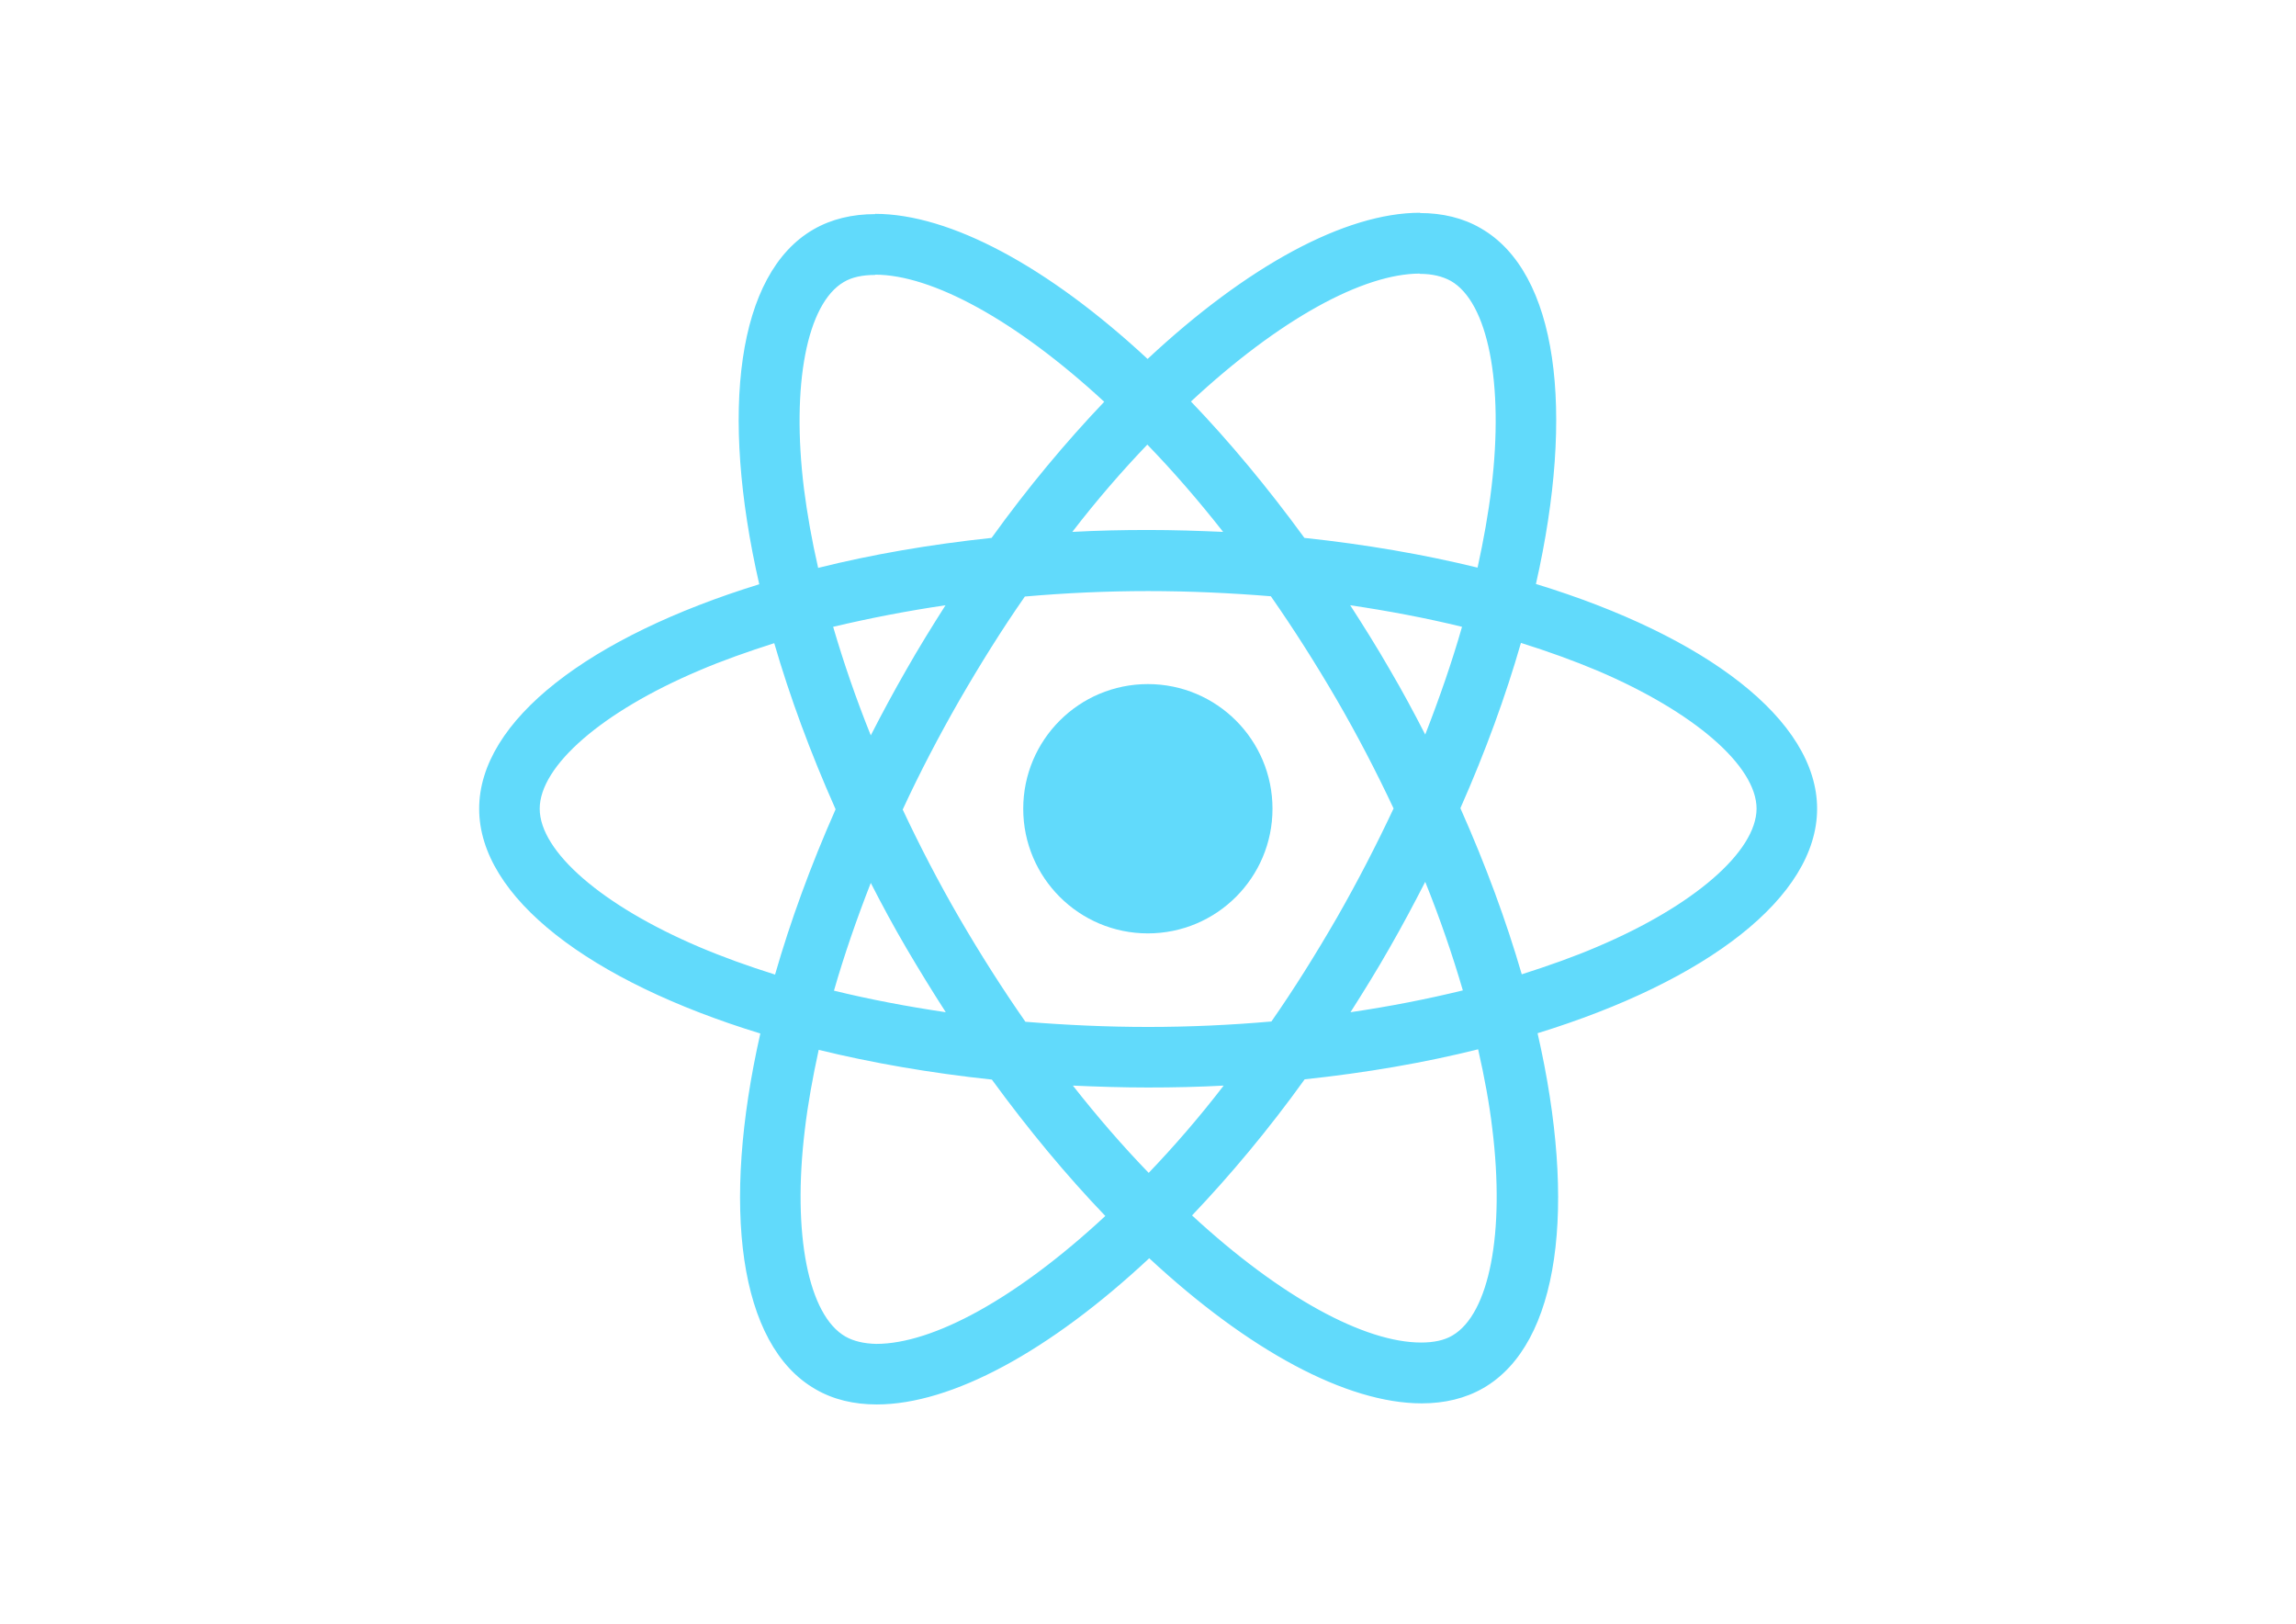
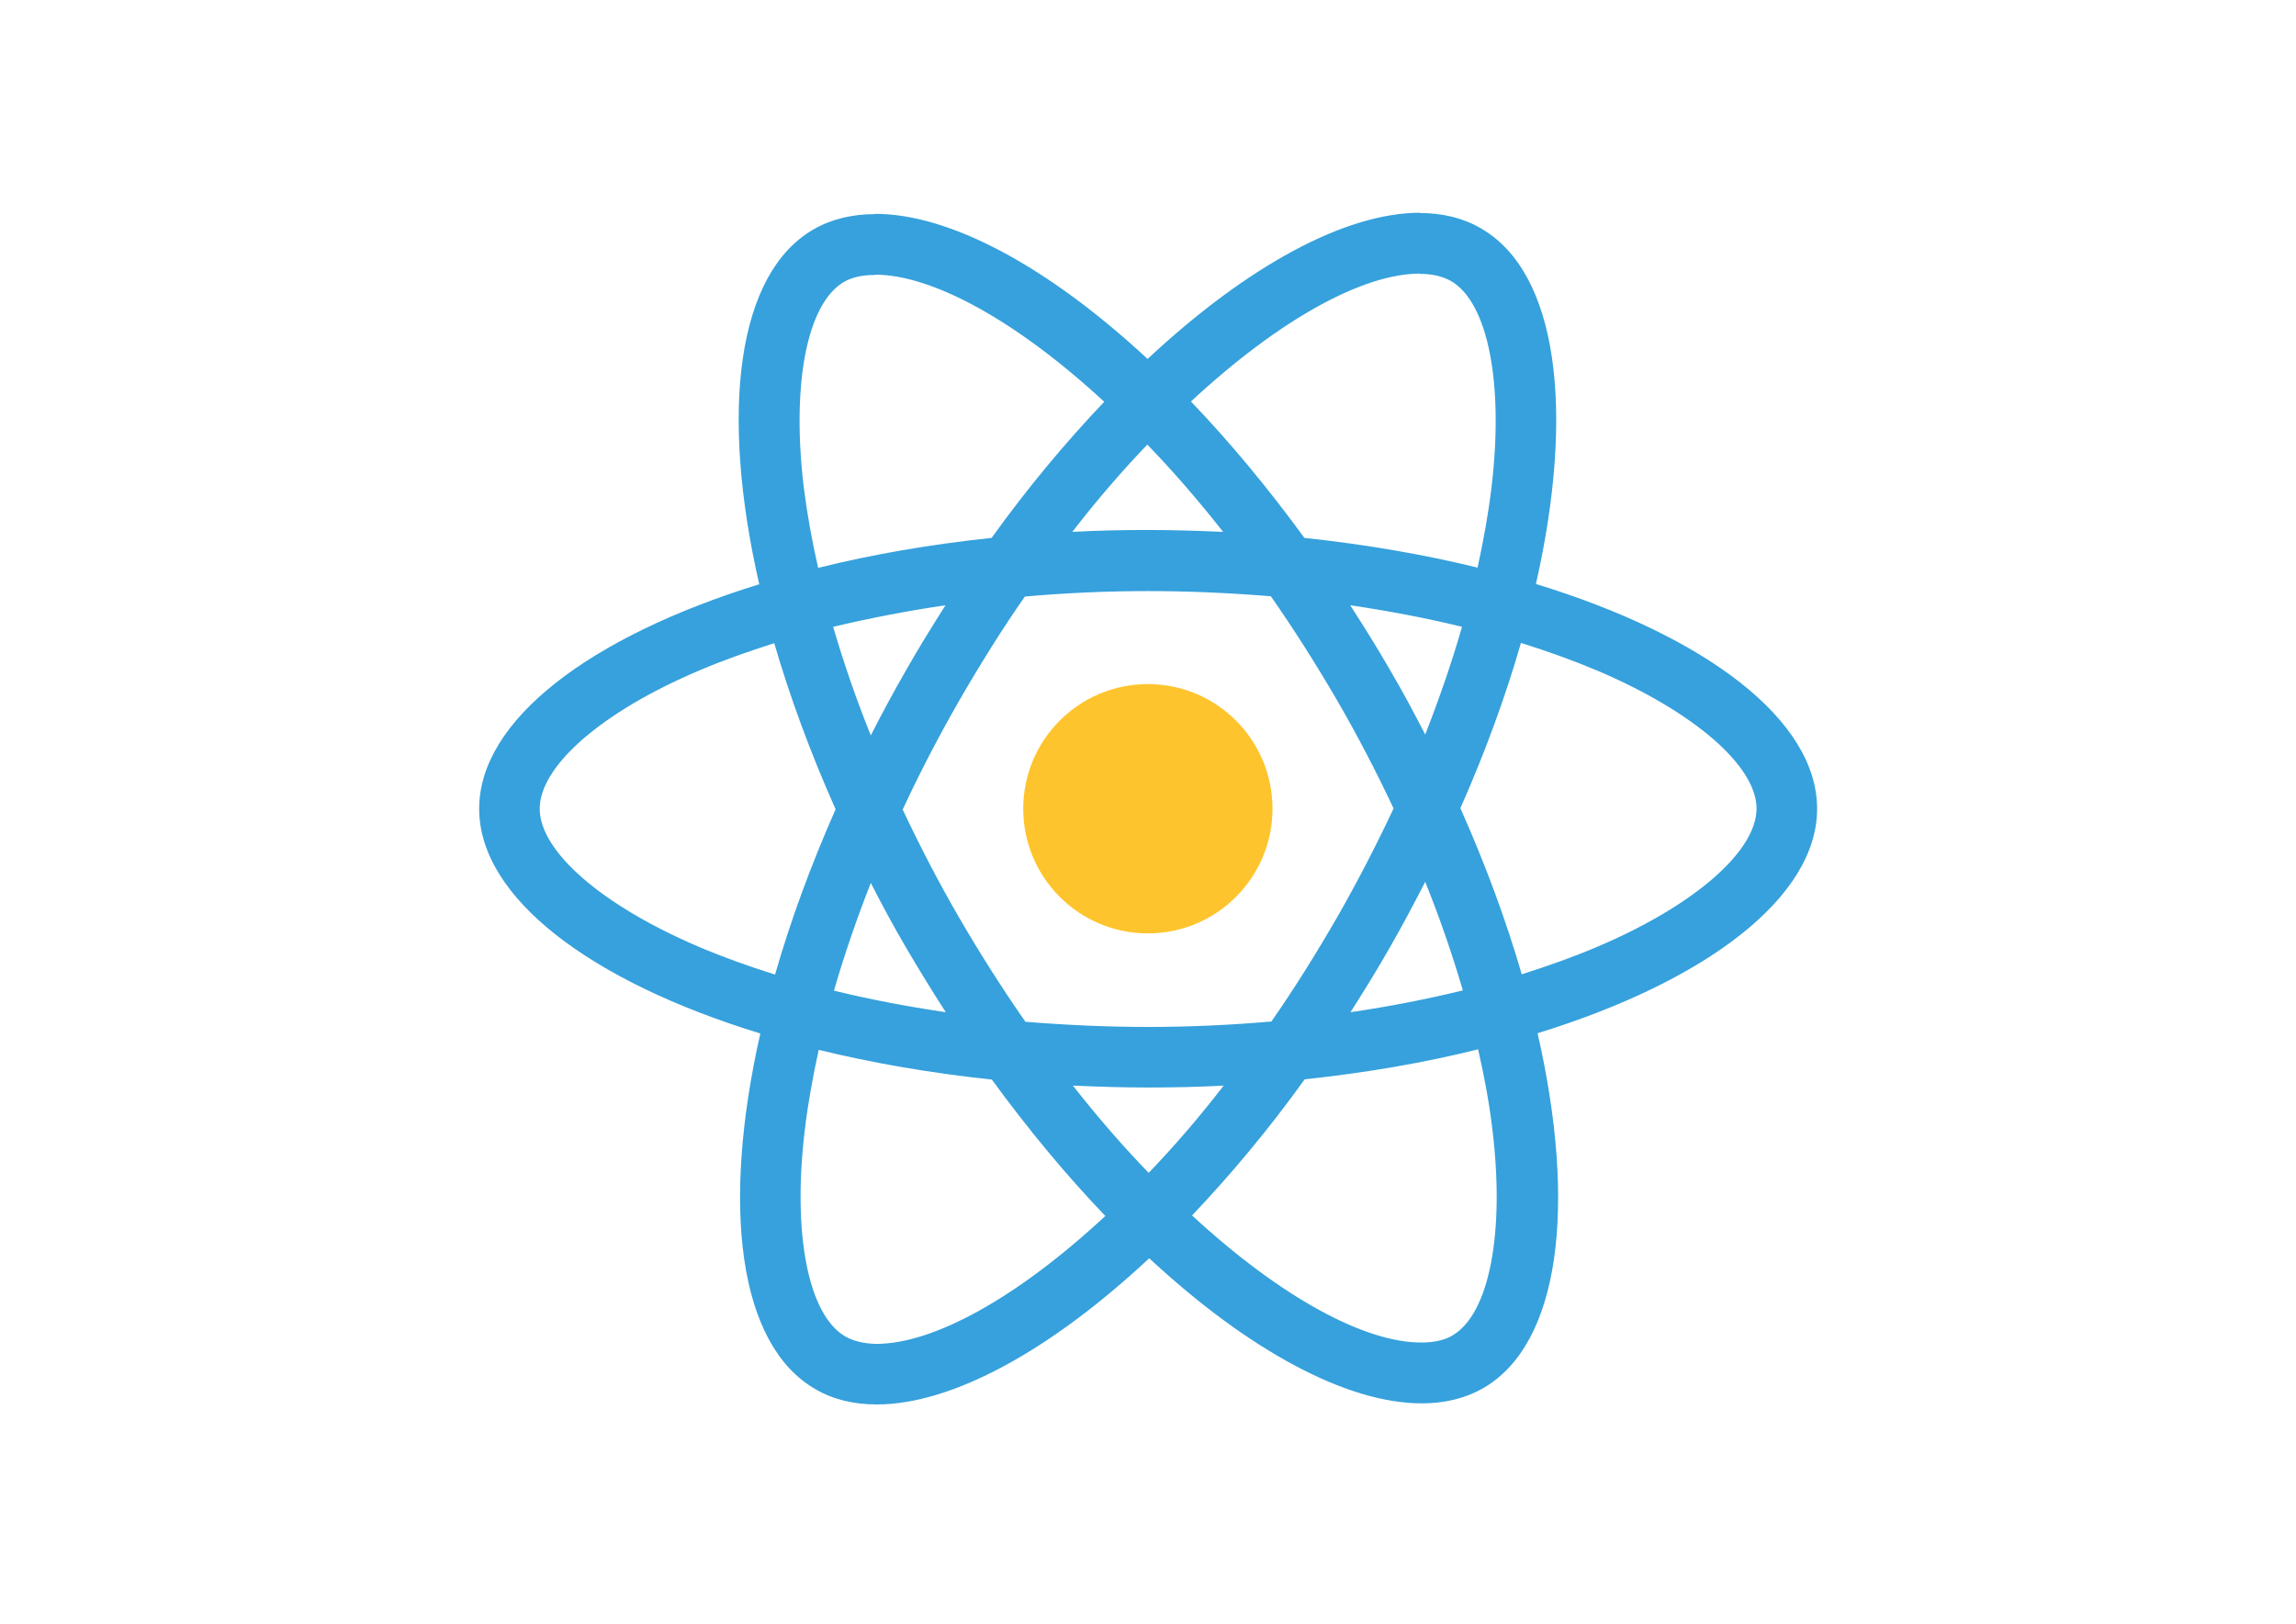
<svg xmlns="http://www.w3.org/2000/svg" viewBox="0 0 841.9 595.3">
-   <g fill="#61DAFB">
+   <g fill="#36A1DC">
    <path d="M666.3 296.5c0-32.5-40.7-63.3-103.1-82.4 14.4-63.6 8-114.2-20.2-130.4-6.5-3.8-14.1-5.6-22.4-5.6v22.3c4.6 0 8.3.9 11.4 2.6 13.6 7.8 19.5 37.5 14.9 75.7-1.1 9.4-2.9 19.3-5.1 29.4-19.6-4.8-41-8.5-63.5-10.9-13.5-18.5-27.5-35.3-41.6-50 32.6-30.3 63.2-46.9 84-46.9V78c-27.5 0-63.5 19.6-99.9 53.6-36.4-33.8-72.4-53.2-99.9-53.2v22.3c20.7 0 51.4 16.5 84 46.6-14 14.7-28 31.4-41.3 49.9-22.6 2.4-44 6.1-63.6 11-2.3-10-4-19.7-5.2-29-4.7-38.2 1.1-67.9 14.6-75.8 3-1.8 6.9-2.6 11.5-2.6V78.5c-8.4 0-16 1.8-22.6 5.6-28.1 16.2-34.4 66.7-19.9 130.1-62.2 19.2-102.7 49.9-102.7 82.3 0 32.5 40.7 63.3 103.1 82.4-14.4 63.6-8 114.2 20.2 130.4 6.5 3.8 14.1 5.6 22.5 5.6 27.5 0 63.5-19.6 99.9-53.6 36.4 33.8 72.4 53.2 99.9 53.2 8.4 0 16-1.8 22.6-5.6 28.1-16.2 34.4-66.7 19.9-130.1 62-19.1 102.5-49.9 102.5-82.3zm-130.2-66.7c-3.7 12.9-8.3 26.2-13.5 39.5-4.1-8-8.4-16-13.1-24-4.6-8-9.5-15.8-14.4-23.4 14.2 2.1 27.9 4.7 41 7.9zm-45.8 106.5c-7.8 13.5-15.8 26.3-24.1 38.2-14.9 1.3-30 2-45.2 2-15.1 0-30.2-.7-45-1.9-8.3-11.9-16.4-24.6-24.2-38-7.6-13.1-14.5-26.4-20.8-39.8 6.2-13.4 13.2-26.8 20.7-39.9 7.8-13.5 15.8-26.3 24.1-38.2 14.9-1.3 30-2 45.2-2 15.1 0 30.2.7 45 1.9 8.3 11.9 16.4 24.6 24.2 38 7.6 13.1 14.5 26.4 20.8 39.8-6.3 13.4-13.2 26.8-20.7 39.9zm32.3-13c5.4 13.4 10 26.8 13.8 39.8-13.1 3.2-26.9 5.9-41.2 8 4.9-7.7 9.8-15.6 14.4-23.7 4.6-8 8.9-16.1 13-24.1zM421.2 430c-9.3-9.6-18.6-20.3-27.8-32 9 .4 18.2.7 27.5.7 9.4 0 18.7-.2 27.8-.7-9 11.7-18.3 22.4-27.5 32zm-74.4-58.9c-14.2-2.1-27.9-4.7-41-7.9 3.7-12.9 8.3-26.2 13.5-39.5 4.1 8 8.4 16 13.1 24 4.7 8 9.5 15.8 14.4 23.4zM420.7 163c9.3 9.6 18.6 20.3 27.8 32-9-.4-18.2-.7-27.5-.7-9.4 0-18.7.2-27.8.7 9-11.7 18.3-22.4 27.5-32zm-74 58.9c-4.9 7.7-9.8 15.6-14.4 23.7-4.6 8-8.9 16-13 24-5.4-13.4-10-26.8-13.8-39.8 13.1-3.1 26.9-5.8 41.2-7.9zm-90.5 125.2c-35.4-15.1-58.3-34.9-58.3-50.6 0-15.7 22.9-35.6 58.3-50.6 8.6-3.7 18-7 27.7-10.1 5.7 19.6 13.2 40 22.5 60.9-9.2 20.8-16.6 41.1-22.2 60.6-9.9-3.1-19.3-6.5-28-10.2zM310 490c-13.6-7.8-19.5-37.5-14.9-75.7 1.1-9.4 2.9-19.3 5.1-29.4 19.6 4.8 41 8.5 63.5 10.9 13.5 18.5 27.5 35.3 41.6 50-32.6 30.3-63.2 46.9-84 46.9-4.5-.1-8.3-1-11.3-2.7zm237.2-76.2c4.7 38.2-1.1 67.9-14.6 75.8-3 1.8-6.9 2.6-11.5 2.6-20.7 0-51.4-16.5-84-46.6 14-14.7 28-31.4 41.3-49.9 22.6-2.4 44-6.1 63.6-11 2.3 10.1 4.1 19.8 5.2 29.1zm38.5-66.7c-8.6 3.7-18 7-27.7 10.1-5.7-19.6-13.2-40-22.5-60.9 9.2-20.8 16.6-41.1 22.2-60.6 9.9 3.1 19.3 6.5 28.1 10.2 35.4 15.1 58.3 34.9 58.3 50.6-.1 15.7-23 35.6-58.4 50.6zM320.8 78.4z" />
-     <circle cx="420.9" cy="296.5" r="45.7" />
    <path d="M520.5 78.1z" />
  </g>
+   <g fill="#FEC42D">
+     <circle cx="420.9" cy="296.5" r="45.7" />
+   </g>
</svg>
